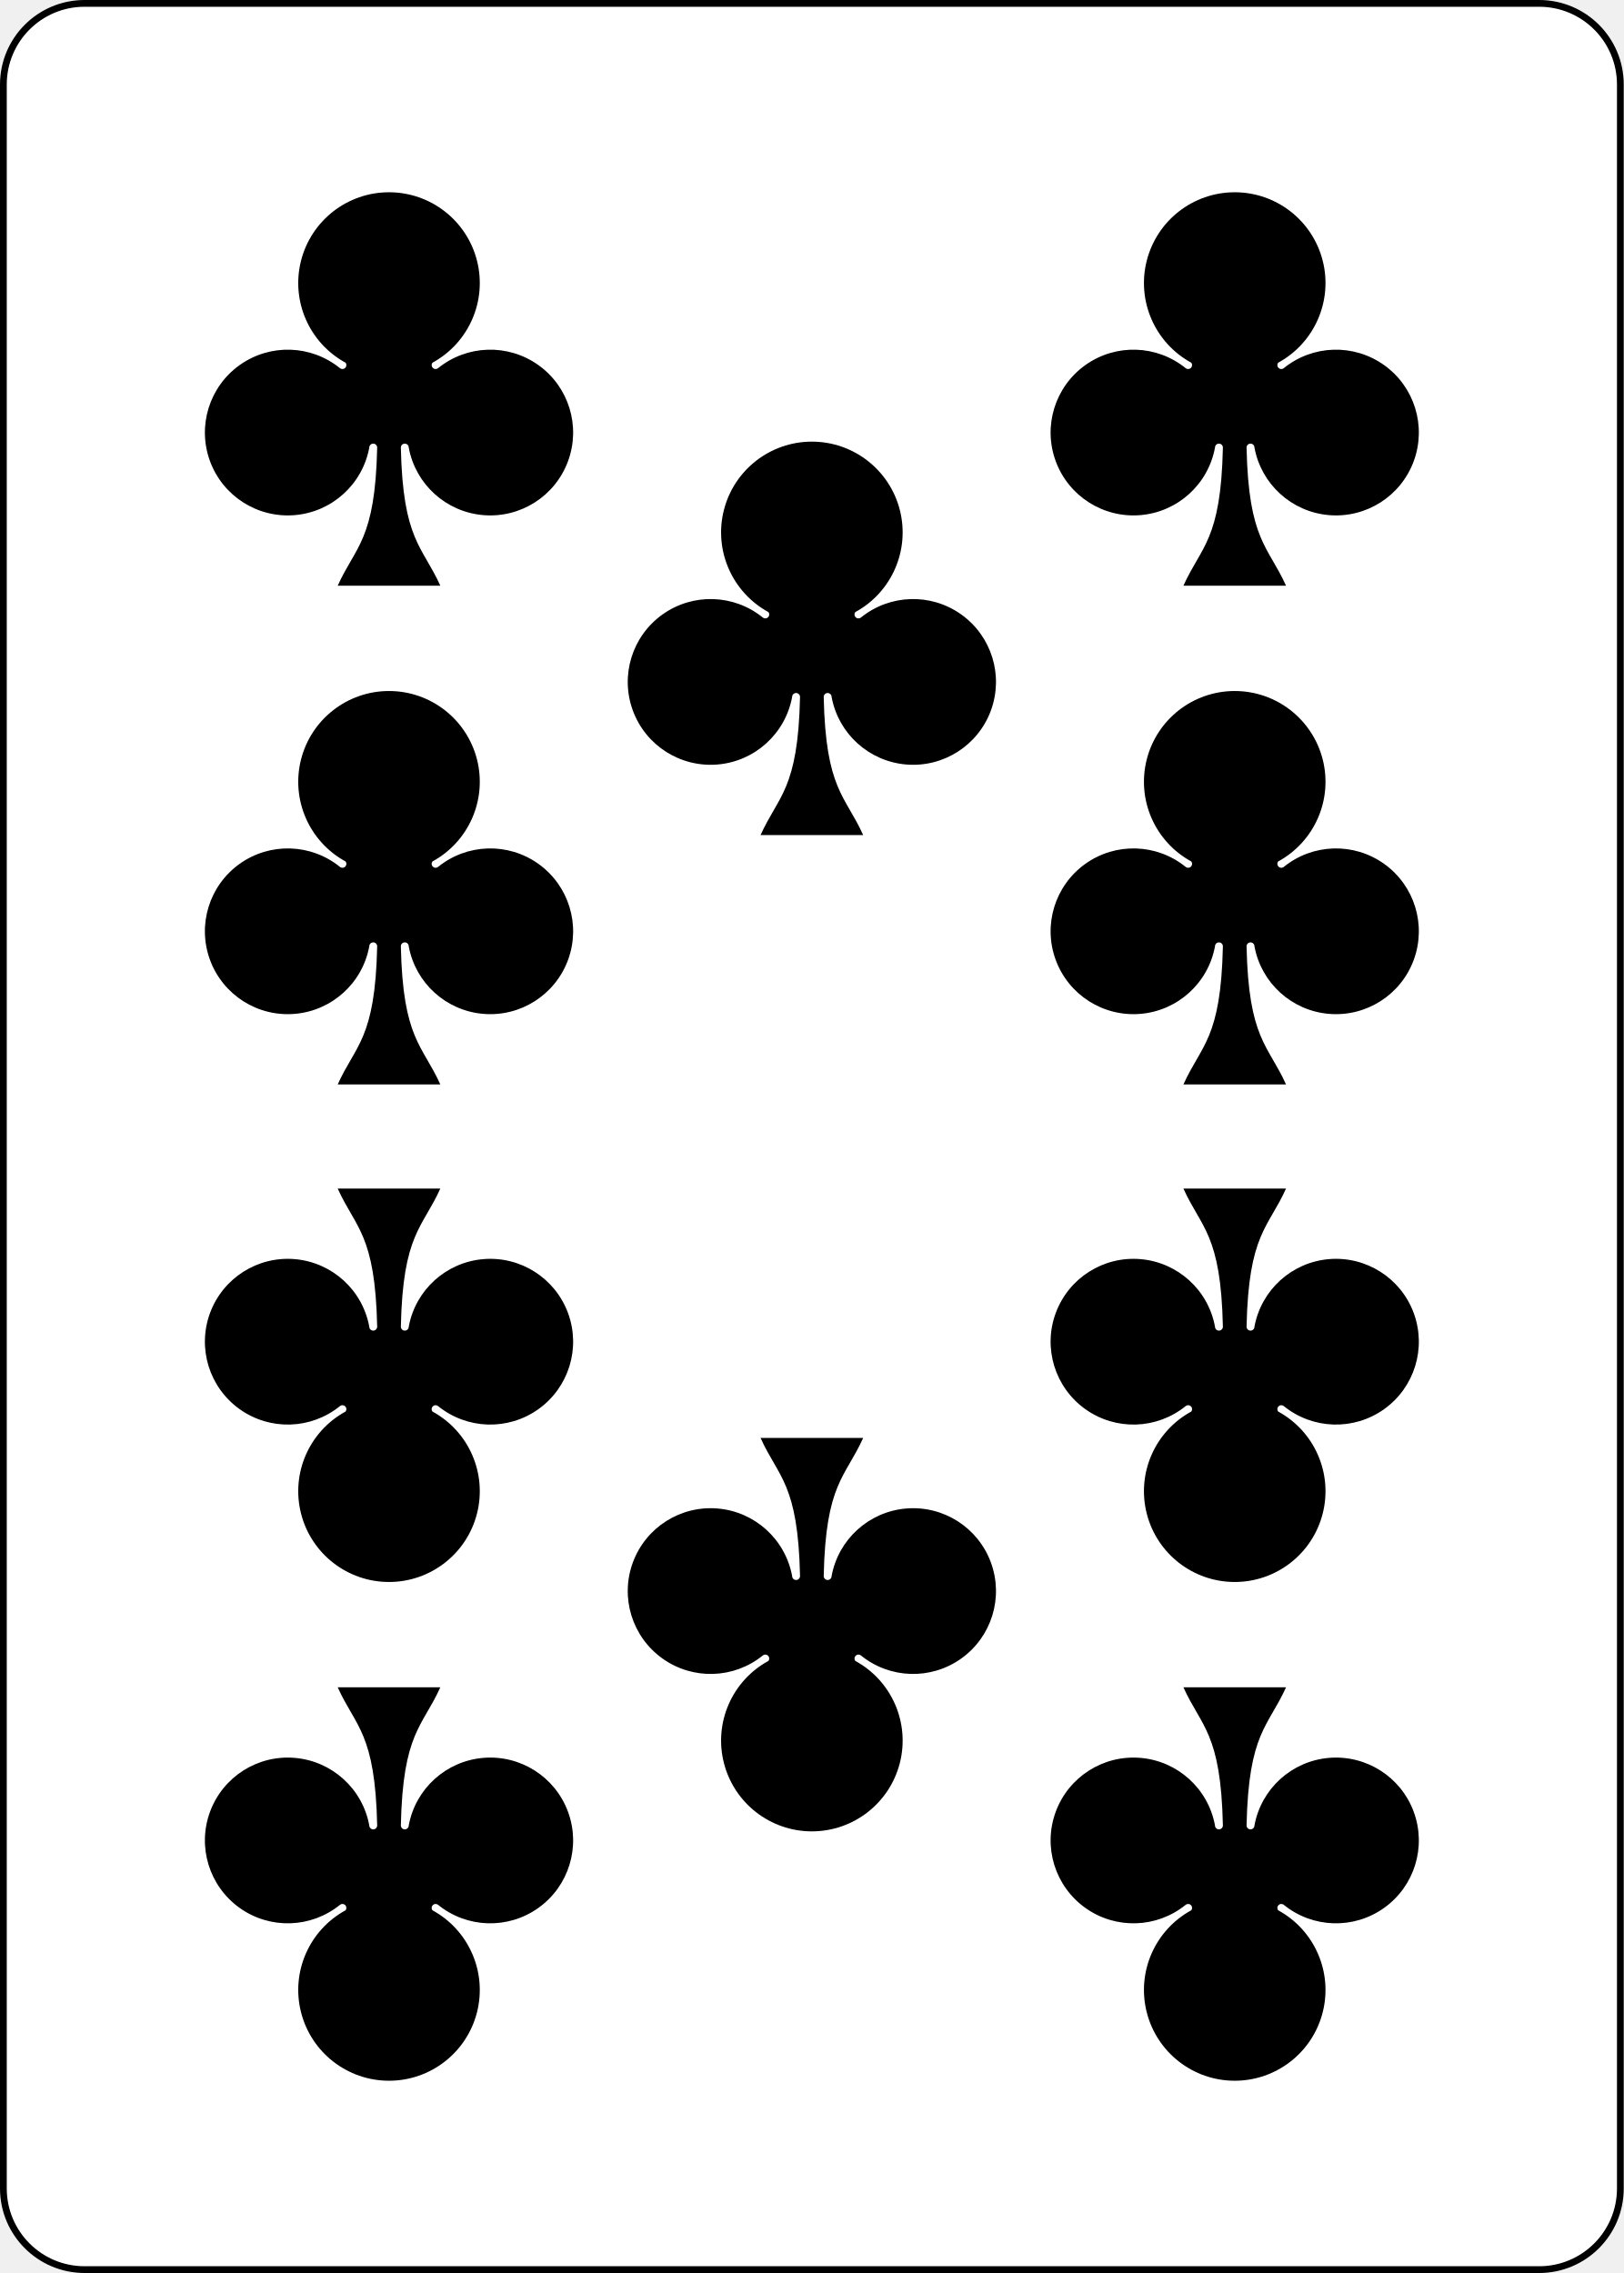
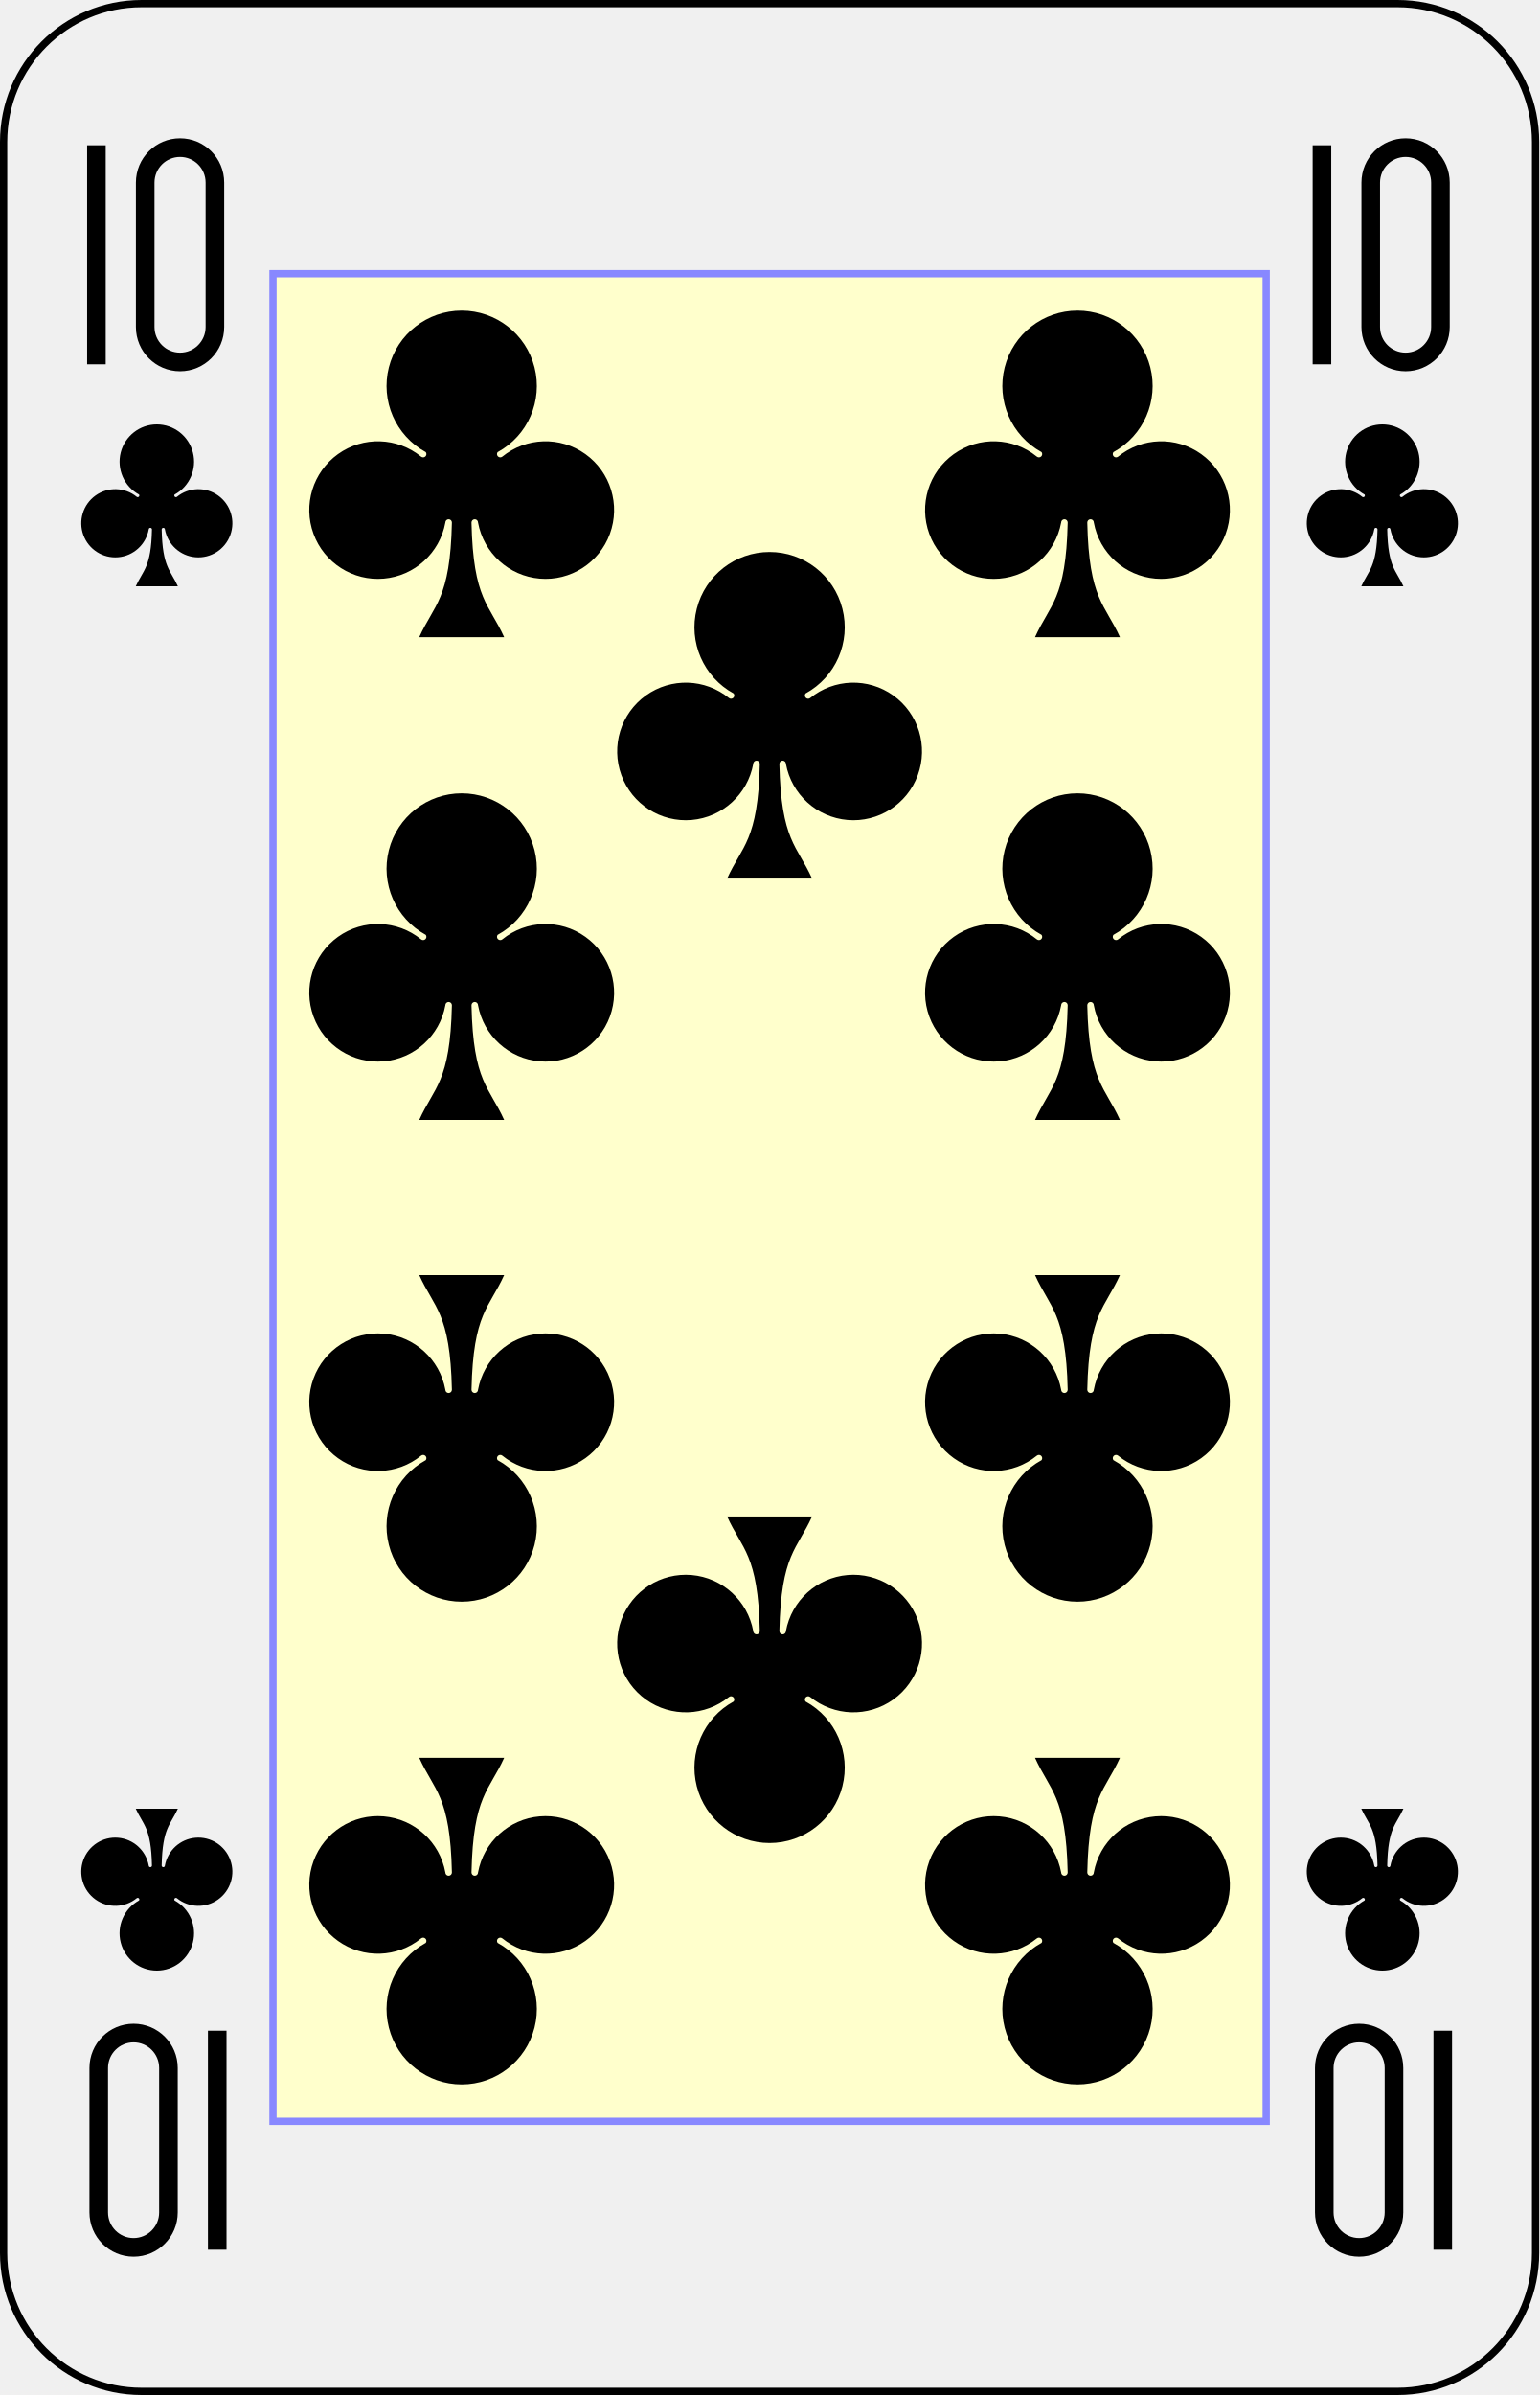
- <svg xmlns="http://www.w3.org/2000/svg" xmlns:xlink="http://www.w3.org/1999/xlink" class="card" face="TC" height="3.5in" preserveAspectRatio="none" viewBox="-120 -168 240 336" width="2.5in">
+ <svg xmlns="http://www.w3.org/2000/svg" xmlns:xlink="http://www.w3.org/1999/xlink" class="card" face="TC" height="3.5in" preserveAspectRatio="none" viewBox="-106 -164.5 212 329" width="2.25in">
  <symbol id="SCT" viewBox="-600 -600 1200 1200" preserveAspectRatio="xMinYMid">
    <path d="M30 150C35 385 85 400 130 500L-130 500C-85 400 -35 385 -30 150A10 10 0 0 0 -50 150A210 210 0 1 1 -124 -51A10 10 0 0 0 -110 -65A230 230 0 1 1 110 -65A10 10 0 0 0 124 -51A210 210 0 1 1 50 150A10 10 0 0 0 30 150Z" fill="black" />
  </symbol>
-   <rect width="239" height="335" x="-119.5" y="-167.5" rx="12" ry="12" fill="white" stroke="black" />
-   <use xlink:href="#SCT" height="70" x="-97.501" y="-145.588" />
-   <use xlink:href="#SCT" height="70" x="27.501" y="-145.588" />
-   <use xlink:href="#SCT" height="70" x="-97.501" y="-71.862" />
-   <use xlink:href="#SCT" height="70" x="27.501" y="-71.862" />
-   <use xlink:href="#SCT" height="70" x="-35" y="-108.725" />
+   <symbol id="VCT" viewBox="-500 -500 1000 1000" preserveAspectRatio="xMinYMid">
+     <path d="M-260 430L-260 -430M-50 0L-50 -310A150 150 0 0 1 250 -310L250 310A150 150 0 0 1 -50 310Z" stroke="black" stroke-width="80" stroke-linecap="square" stroke-miterlimit="1.5" fill="none" />
+   </symbol>
+   <defs>
+     <rect id="XCT" width="136.8" height="253.8" x="-68.4" y="-126.9" />
+   </defs>
+   <rect width="211" height="328" x="-105.5" y="-164" rx="19" ry="19" fill="none" stroke="black" />
+   <use xlink:href="#XCT" stroke="#88f" fill="#FFC" />
+   <use xlink:href="#VCT" height="32" x="-100.4" y="-145.5" />
+   <use xlink:href="#VCT" height="32" x="68.4" y="-145.5" />
+   <use xlink:href="#SCT" height="26.769" x="-97.784" y="-108.5" />
+   <use xlink:href="#SCT" height="26.769" x="71.016" y="-108.5" />
+   <use xlink:href="#SCT" height="54" x="-69.408" y="-126.468" />
+   <use xlink:href="#SCT" height="54" x="15.408" y="-126.468" />
+   <use xlink:href="#SCT" height="54" x="-69.408" y="-60.156" />
+   <use xlink:href="#SCT" height="54" x="15.408" y="-60.156" />
+   <use xlink:href="#SCT" height="54" x="-27" y="-93.312" />
  <g transform="rotate(180)">
-     <use xlink:href="#SCT" height="70" x="-97.501" y="-145.588" />
-     <use xlink:href="#SCT" height="70" x="27.501" y="-145.588" />
-     <use xlink:href="#SCT" height="70" x="-97.501" y="-71.862" />
-     <use xlink:href="#SCT" height="70" x="27.501" y="-71.862" />
-     <use xlink:href="#SCT" height="70" x="-35" y="-108.725" />
+     <use xlink:href="#VCT" height="32" x="-100.4" y="-145.5" />
+     <use xlink:href="#VCT" height="32" x="68.4" y="-145.5" />
+     <use xlink:href="#SCT" height="26.769" x="-97.784" y="-108.5" />
+     <use xlink:href="#SCT" height="26.769" x="71.016" y="-108.5" />
+     <use xlink:href="#SCT" height="54" x="-69.408" y="-126.468" />
+     <use xlink:href="#SCT" height="54" x="15.408" y="-126.468" />
+     <use xlink:href="#SCT" height="54" x="-69.408" y="-60.156" />
+     <use xlink:href="#SCT" height="54" x="15.408" y="-60.156" />
+     <use xlink:href="#SCT" height="54" x="-27" y="-93.312" />
  </g>
</svg>
